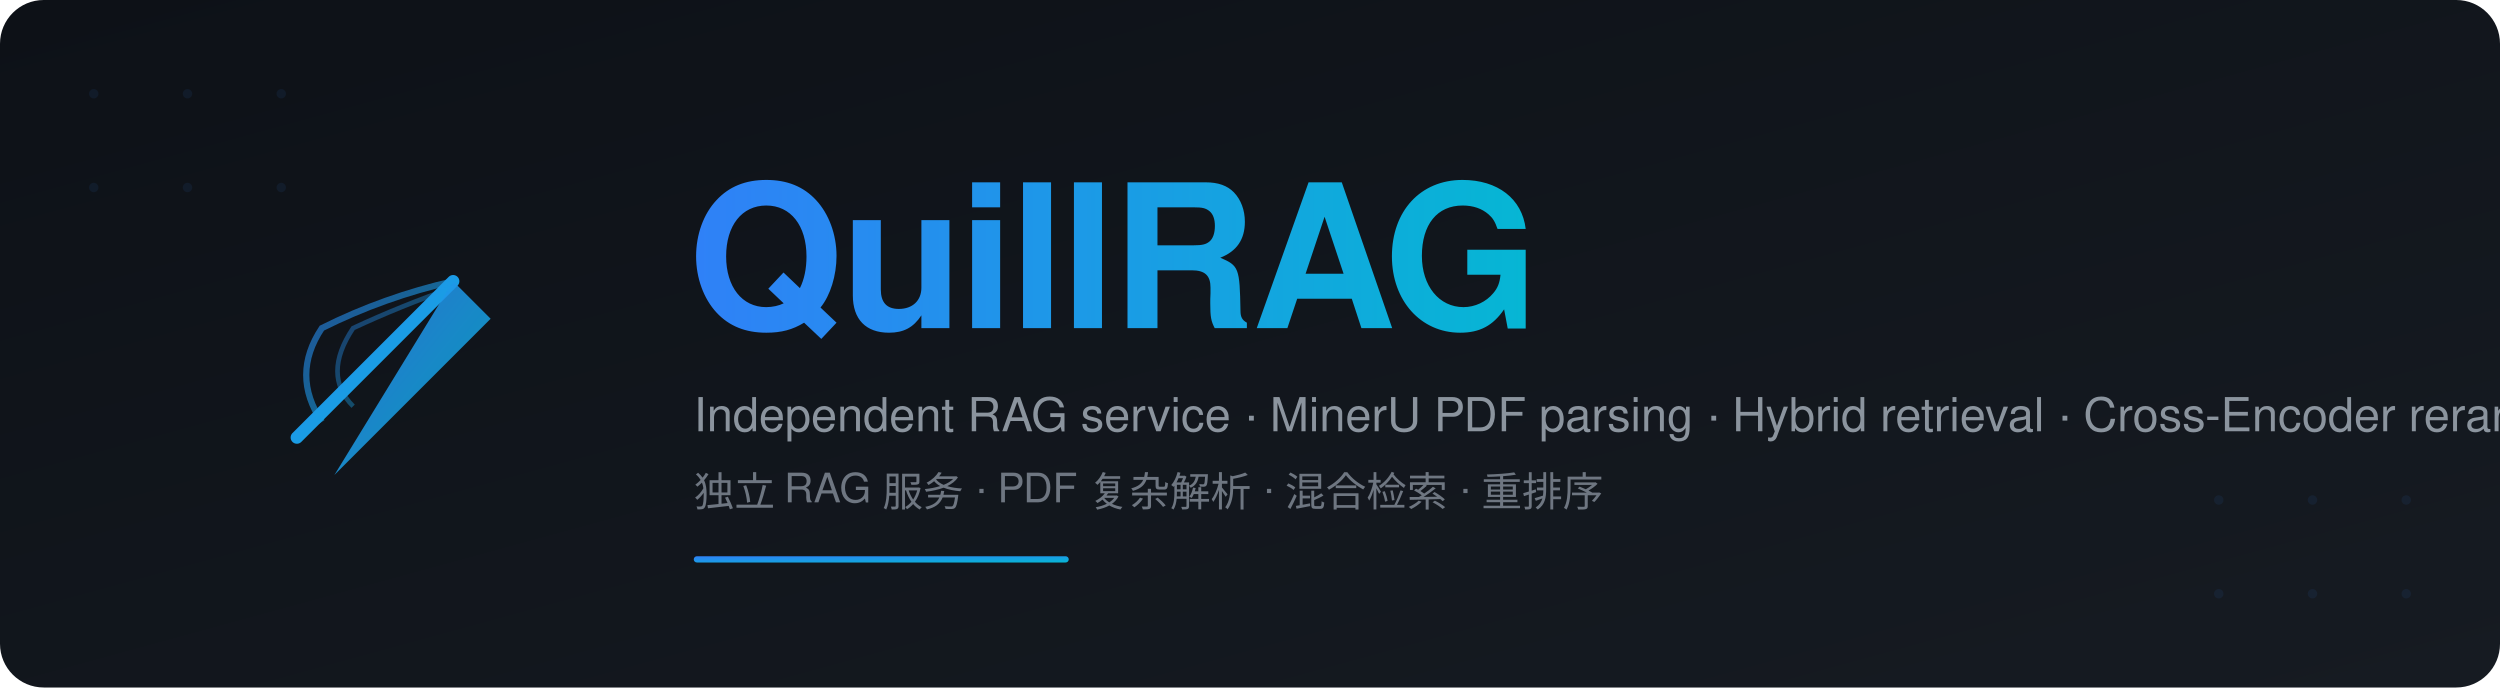
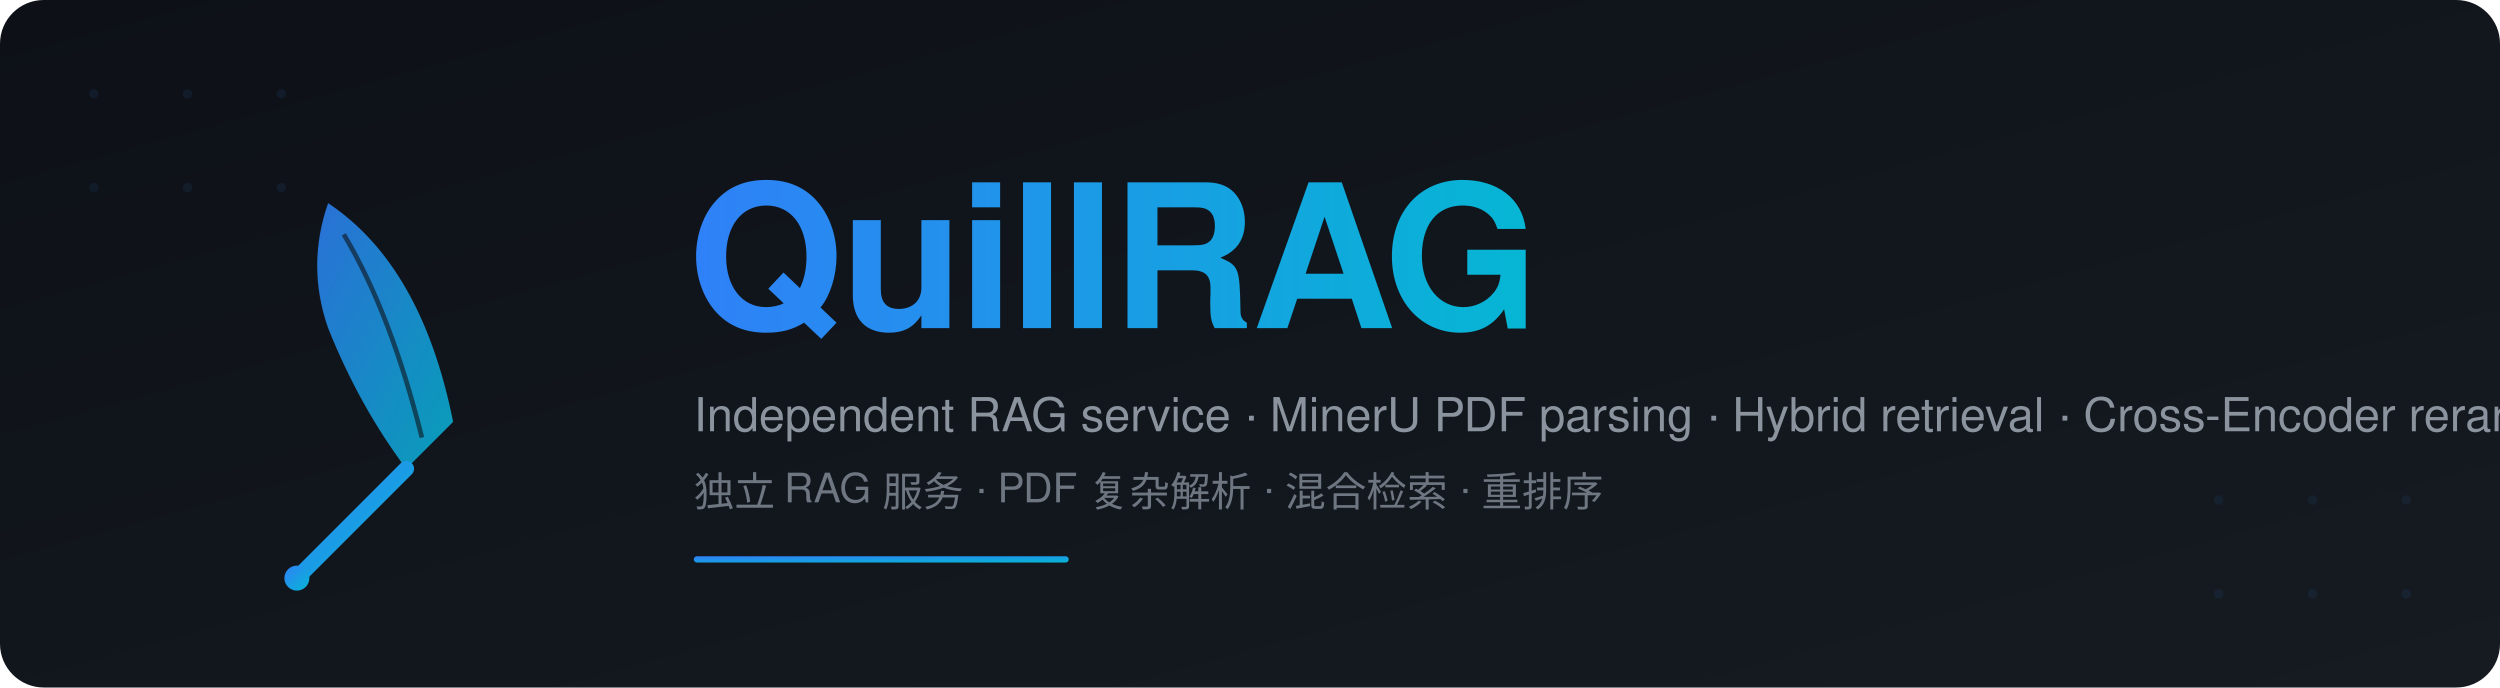
<svg xmlns="http://www.w3.org/2000/svg" width="800" height="220" viewBox="0 0 800 220">
  <defs>
    <linearGradient id="bg" x1="0%" y1="0%" x2="100%" y2="100%">
      <stop offset="0%" stop-color="#0d1117" />
      <stop offset="100%" stop-color="#161b22" />
    </linearGradient>
    <linearGradient id="text" x1="0%" y1="0%" x2="100%" y2="0%">
      <stop offset="0%" stop-color="#2F81F7" />
      <stop offset="100%" stop-color="#06b6d4" />
    </linearGradient>
    <linearGradient id="quillGrad" x1="0%" y1="0%" x2="100%" y2="100%">
      <stop offset="0%" stop-color="#2F81F7" />
      <stop offset="100%" stop-color="#06b6d4" />
    </linearGradient>
  </defs>
  <rect width="800" height="220" fill="url(#bg)" rx="14" />
  <g opacity="0.08" fill="#2F81F7">
    <circle cx="30" cy="30" r="1.5" />
    <circle cx="60" cy="30" r="1.5" />
    <circle cx="90" cy="30" r="1.5" />
    <circle cx="30" cy="60" r="1.5" />
    <circle cx="60" cy="60" r="1.5" />
    <circle cx="90" cy="60" r="1.5" />
    <circle cx="710" cy="160" r="1.5" />
    <circle cx="740" cy="160" r="1.5" />
    <circle cx="770" cy="160" r="1.5" />
    <circle cx="710" cy="190" r="1.5" />
    <circle cx="740" cy="190" r="1.5" />
    <circle cx="770" cy="190" r="1.5" />
  </g>
-   <g transform="translate(95, 70)">
-     <path d="M 0 70 L 50 20" stroke="url(#quillGrad)" stroke-width="4" stroke-linecap="round" fill="none" />
-     <path d="M 50 20 L 62 32 L 12 82 Z" fill="url(#quillGrad)" opacity="0.85" />
-     <path d="M 8 65 Q -2 50 8 35 Q 28 25 50 20" stroke="url(#quillGrad)" stroke-width="2" fill="none" opacity="0.6" />
-     <path d="M 18 60 Q 8 50 18 35 Q 33 28 50 22" stroke="url(#quillGrad)" stroke-width="1.5" fill="none" opacity="0.4" />
+   <g transform="translate(80, 60)">
+     <path d="M 25 5 Q 55 25 65 75 L 50 90 Q 35 70 25 45 Q 18 25 25 5 Z" fill="url(#quillGrad)" opacity="0.85" />
+     <path d="M 30 15 Q 45 40 55 80" stroke="#0d1117" stroke-width="1.5" fill="none" opacity="0.6" />
+     <path d="M 50 90 L 15 125" stroke="url(#quillGrad)" stroke-width="5" stroke-linecap="round" fill="none" />
+     <circle cx="15" cy="125" r="4" fill="url(#quillGrad)" />
  </g>
  <text x="220" y="105" font-family="-apple-system, BlinkMacSystemFont, 'Segoe UI', Helvetica, Arial, sans-serif" font-size="64" font-weight="700" fill="url(#text)" letter-spacing="-1.5">QuillRAG</text>
  <text x="222" y="138" font-family="-apple-system, BlinkMacSystemFont, 'Segoe UI', Helvetica, Arial, sans-serif" font-size="15" font-weight="400" fill="#8b949e">Independent RAG service · MinerU PDF parsing · Hybrid retrieval · Cross-Encoder rerank</text>
  <text x="222" y="162" font-family="-apple-system, BlinkMacSystemFont, 'Segoe UI', Helvetica, Arial, sans-serif" font-size="13" font-weight="400" fill="#6e7681">独立 RAG 服务 · PDF 复杂解析 · 混合检索 · 重排序</text>
  <rect x="222" y="178" width="120" height="2" rx="1" fill="url(#quillGrad)" />
</svg>
